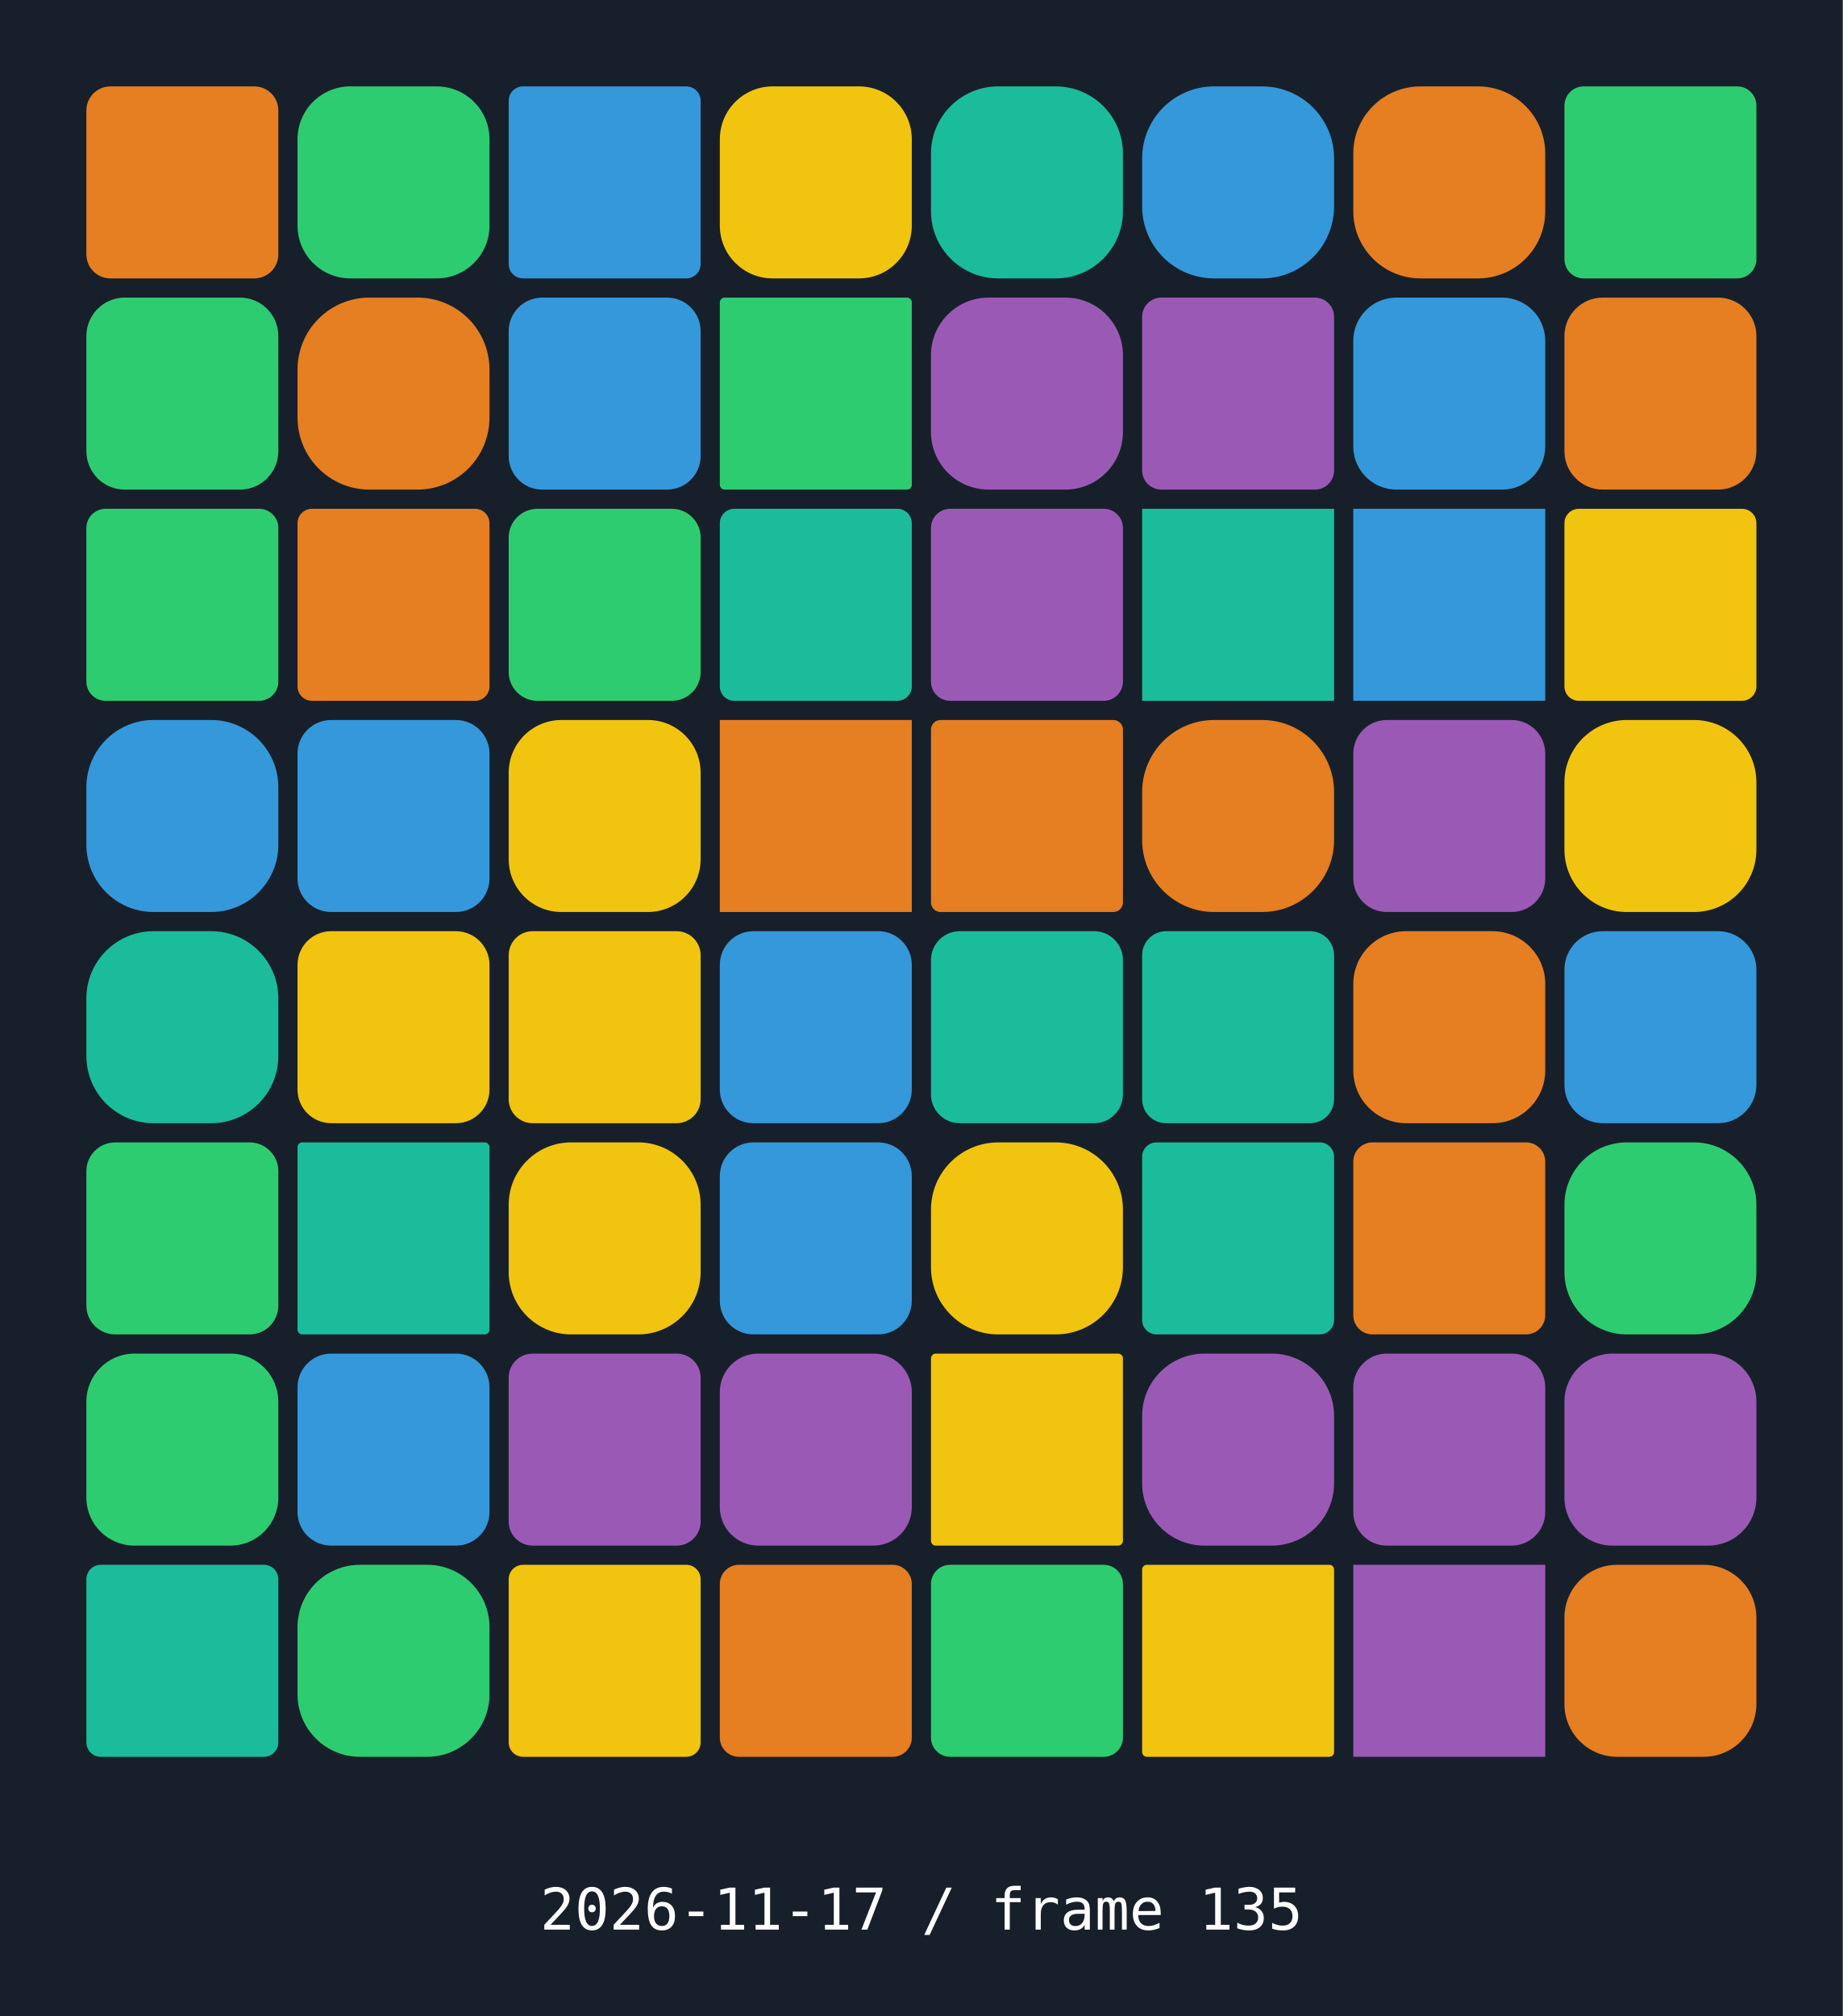
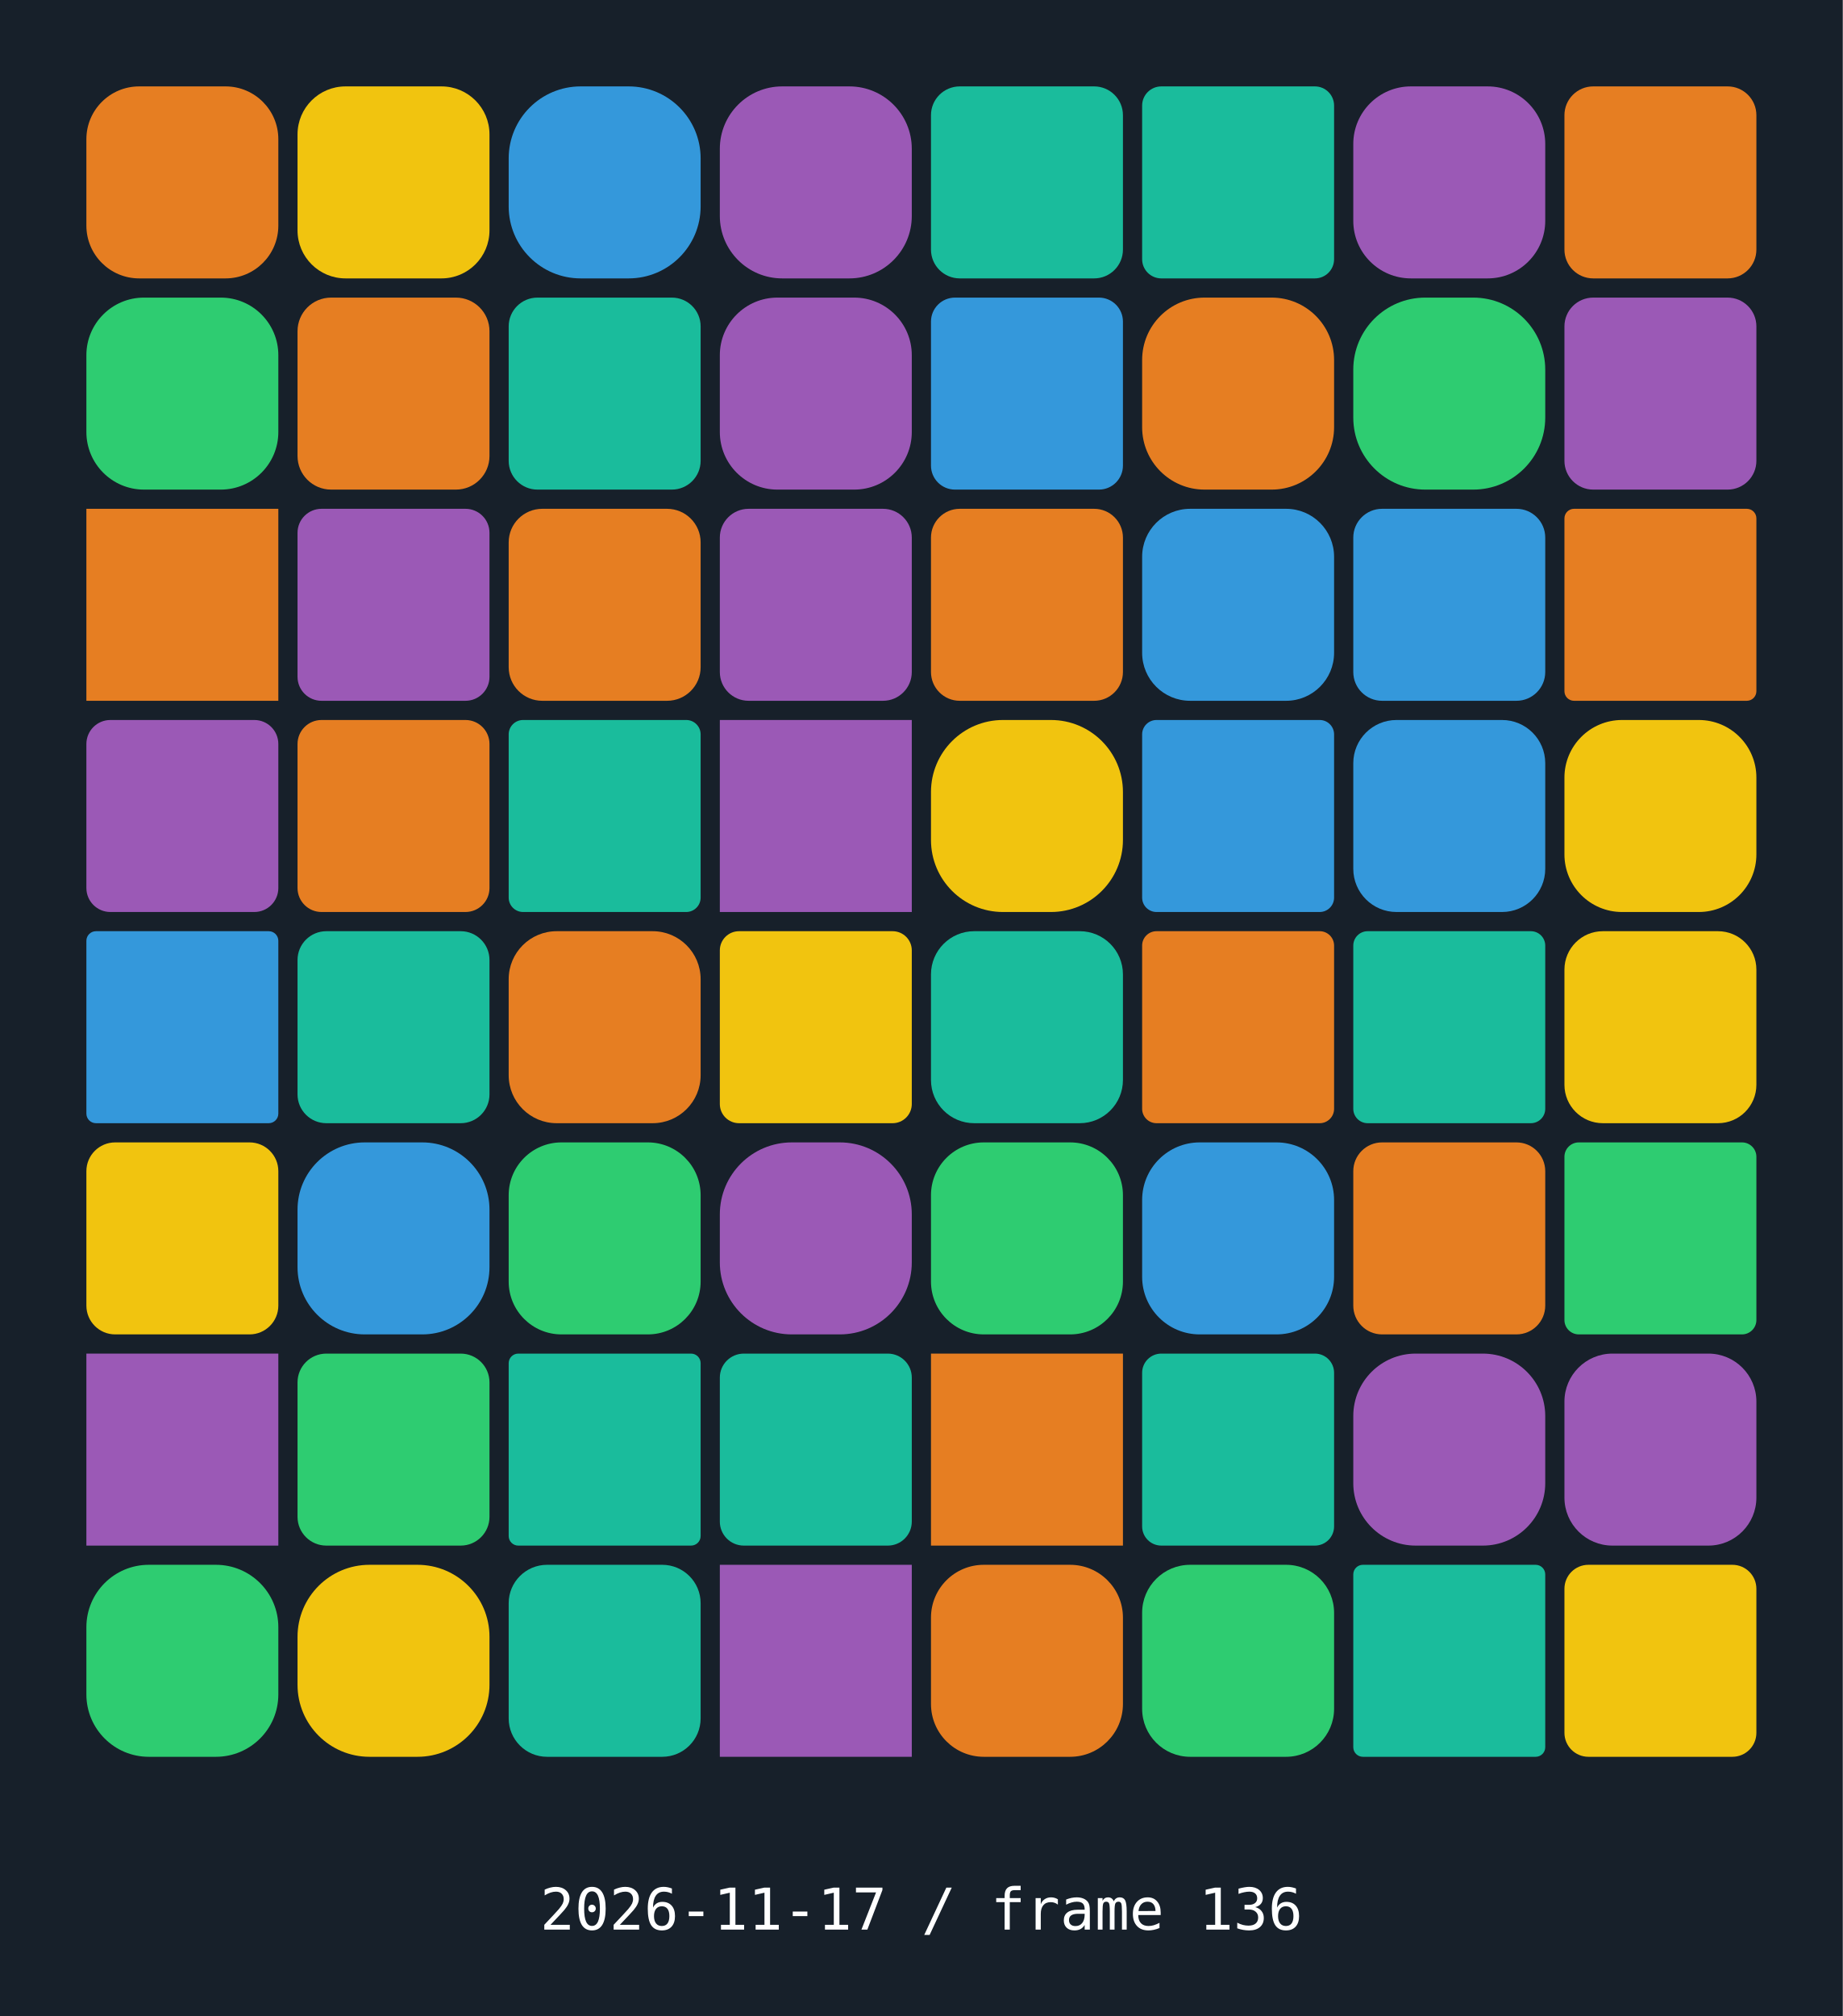
<svg xmlns="http://www.w3.org/2000/svg" width="384" height="420" viewBox="0 0 384 420">
  <rect width="384" height="420" fill="#17202a" />
-   <rect x="18" y="18" width="40" height="40" rx="5" fill="#e67e22" />
-   <rect x="62" y="18" width="40" height="40" rx="11" fill="#2ecc71" />
-   <rect x="106" y="18" width="40" height="40" rx="3" fill="#3498db" />
-   <rect x="150" y="18" width="40" height="40" rx="11" fill="#f1c40f" />
-   <rect x="194" y="18" width="40" height="40" rx="14" fill="#1abc9c" />
-   <rect x="238" y="18" width="40" height="40" rx="15" fill="#3498db" />
-   <rect x="282" y="18" width="40" height="40" rx="14" fill="#e67e22" />
-   <rect x="326" y="18" width="40" height="40" rx="4" fill="#2ecc71" />
-   <rect x="18" y="62" width="40" height="40" rx="8" fill="#2ecc71" />
-   <rect x="62" y="62" width="40" height="40" rx="15" fill="#e67e22" />
-   <rect x="106" y="62" width="40" height="40" rx="7" fill="#3498db" />
-   <rect x="150" y="62" width="40" height="40" rx="1" fill="#2ecc71" />
-   <rect x="194" y="62" width="40" height="40" rx="12" fill="#9b59b6" />
-   <rect x="238" y="62" width="40" height="40" rx="4" fill="#9b59b6" />
-   <rect x="282" y="62" width="40" height="40" rx="9" fill="#3498db" />
-   <rect x="326" y="62" width="40" height="40" rx="8" fill="#e67e22" />
-   <rect x="18" y="106" width="40" height="40" rx="4" fill="#2ecc71" />
-   <rect x="62" y="106" width="40" height="40" rx="3" fill="#e67e22" />
-   <rect x="106" y="106" width="40" height="40" rx="6" fill="#2ecc71" />
-   <rect x="150" y="106" width="40" height="40" rx="3" fill="#1abc9c" />
-   <rect x="194" y="106" width="40" height="40" rx="4" fill="#9b59b6" />
-   <rect x="238" y="106" width="40" height="40" rx="0" fill="#1abc9c" />
-   <rect x="282" y="106" width="40" height="40" rx="0" fill="#3498db" />
-   <rect x="326" y="106" width="40" height="40" rx="3" fill="#f1c40f" />
-   <rect x="18" y="150" width="40" height="40" rx="14" fill="#3498db" />
-   <rect x="62" y="150" width="40" height="40" rx="7" fill="#3498db" />
-   <rect x="106" y="150" width="40" height="40" rx="11" fill="#f1c40f" />
-   <rect x="150" y="150" width="40" height="40" rx="0" fill="#e67e22" />
-   <rect x="194" y="150" width="40" height="40" rx="2" fill="#e67e22" />
-   <rect x="238" y="150" width="40" height="40" rx="15" fill="#e67e22" />
-   <rect x="282" y="150" width="40" height="40" rx="7" fill="#9b59b6" />
-   <rect x="326" y="150" width="40" height="40" rx="13" fill="#f1c40f" />
-   <rect x="18" y="194" width="40" height="40" rx="14" fill="#1abc9c" />
-   <rect x="62" y="194" width="40" height="40" rx="7" fill="#f1c40f" />
-   <rect x="106" y="194" width="40" height="40" rx="5" fill="#f1c40f" />
-   <rect x="150" y="194" width="40" height="40" rx="7" fill="#3498db" />
-   <rect x="194" y="194" width="40" height="40" rx="6" fill="#1abc9c" />
-   <rect x="238" y="194" width="40" height="40" rx="5" fill="#1abc9c" />
-   <rect x="282" y="194" width="40" height="40" rx="11" fill="#e67e22" />
-   <rect x="326" y="194" width="40" height="40" rx="8" fill="#3498db" />
-   <rect x="18" y="238" width="40" height="40" rx="6" fill="#2ecc71" />
-   <rect x="62" y="238" width="40" height="40" rx="1" fill="#1abc9c" />
-   <rect x="106" y="238" width="40" height="40" rx="13" fill="#f1c40f" />
-   <rect x="150" y="238" width="40" height="40" rx="7" fill="#3498db" />
-   <rect x="194" y="238" width="40" height="40" rx="14" fill="#f1c40f" />
-   <rect x="238" y="238" width="40" height="40" rx="3" fill="#1abc9c" />
-   <rect x="282" y="238" width="40" height="40" rx="4" fill="#e67e22" />
-   <rect x="326" y="238" width="40" height="40" rx="13" fill="#2ecc71" />
-   <rect x="18" y="282" width="40" height="40" rx="10" fill="#2ecc71" />
-   <rect x="62" y="282" width="40" height="40" rx="7" fill="#3498db" />
-   <rect x="106" y="282" width="40" height="40" rx="5" fill="#9b59b6" />
-   <rect x="150" y="282" width="40" height="40" rx="8" fill="#9b59b6" />
-   <rect x="194" y="282" width="40" height="40" rx="1" fill="#f1c40f" />
-   <rect x="238" y="282" width="40" height="40" rx="13" fill="#9b59b6" />
-   <rect x="282" y="282" width="40" height="40" rx="7" fill="#9b59b6" />
+   <rect x="18" y="18" width="40" height="40" rx="11" fill="#e67e22" />
+   <rect x="62" y="18" width="40" height="40" rx="10" fill="#f1c40f" />
+   <rect x="106" y="18" width="40" height="40" rx="15" fill="#3498db" />
+   <rect x="150" y="18" width="40" height="40" rx="13" fill="#9b59b6" />
+   <rect x="194" y="18" width="40" height="40" rx="6" fill="#1abc9c" />
+   <rect x="238" y="18" width="40" height="40" rx="4" fill="#1abc9c" />
+   <rect x="282" y="18" width="40" height="40" rx="12" fill="#9b59b6" />
+   <rect x="326" y="18" width="40" height="40" rx="6" fill="#e67e22" />
+   <rect x="18" y="62" width="40" height="40" rx="12" fill="#2ecc71" />
+   <rect x="62" y="62" width="40" height="40" rx="7" fill="#e67e22" />
+   <rect x="106" y="62" width="40" height="40" rx="6" fill="#1abc9c" />
+   <rect x="150" y="62" width="40" height="40" rx="12" fill="#9b59b6" />
+   <rect x="194" y="62" width="40" height="40" rx="5" fill="#3498db" />
+   <rect x="238" y="62" width="40" height="40" rx="13" fill="#e67e22" />
+   <rect x="282" y="62" width="40" height="40" rx="15" fill="#2ecc71" />
+   <rect x="326" y="62" width="40" height="40" rx="6" fill="#9b59b6" />
+   <rect x="18" y="106" width="40" height="40" rx="0" fill="#e67e22" />
+   <rect x="62" y="106" width="40" height="40" rx="5" fill="#9b59b6" />
+   <rect x="106" y="106" width="40" height="40" rx="7" fill="#e67e22" />
+   <rect x="150" y="106" width="40" height="40" rx="6" fill="#9b59b6" />
+   <rect x="194" y="106" width="40" height="40" rx="6" fill="#e67e22" />
+   <rect x="238" y="106" width="40" height="40" rx="10" fill="#3498db" />
+   <rect x="282" y="106" width="40" height="40" rx="6" fill="#3498db" />
+   <rect x="326" y="106" width="40" height="40" rx="2" fill="#e67e22" />
+   <rect x="18" y="150" width="40" height="40" rx="5" fill="#9b59b6" />
+   <rect x="62" y="150" width="40" height="40" rx="5" fill="#e67e22" />
+   <rect x="106" y="150" width="40" height="40" rx="3" fill="#1abc9c" />
+   <rect x="150" y="150" width="40" height="40" rx="0" fill="#9b59b6" />
+   <rect x="194" y="150" width="40" height="40" rx="15" fill="#f1c40f" />
+   <rect x="238" y="150" width="40" height="40" rx="3" fill="#3498db" />
+   <rect x="282" y="150" width="40" height="40" rx="9" fill="#3498db" />
+   <rect x="326" y="150" width="40" height="40" rx="12" fill="#f1c40f" />
+   <rect x="18" y="194" width="40" height="40" rx="2" fill="#3498db" />
+   <rect x="62" y="194" width="40" height="40" rx="6" fill="#1abc9c" />
+   <rect x="106" y="194" width="40" height="40" rx="10" fill="#e67e22" />
+   <rect x="150" y="194" width="40" height="40" rx="4" fill="#f1c40f" />
+   <rect x="194" y="194" width="40" height="40" rx="9" fill="#1abc9c" />
+   <rect x="238" y="194" width="40" height="40" rx="3" fill="#e67e22" />
+   <rect x="282" y="194" width="40" height="40" rx="3" fill="#1abc9c" />
+   <rect x="326" y="194" width="40" height="40" rx="8" fill="#f1c40f" />
+   <rect x="18" y="238" width="40" height="40" rx="6" fill="#f1c40f" />
+   <rect x="62" y="238" width="40" height="40" rx="14" fill="#3498db" />
+   <rect x="106" y="238" width="40" height="40" rx="11" fill="#2ecc71" />
+   <rect x="150" y="238" width="40" height="40" rx="15" fill="#9b59b6" />
+   <rect x="194" y="238" width="40" height="40" rx="11" fill="#2ecc71" />
+   <rect x="238" y="238" width="40" height="40" rx="12" fill="#3498db" />
+   <rect x="282" y="238" width="40" height="40" rx="6" fill="#e67e22" />
+   <rect x="326" y="238" width="40" height="40" rx="3" fill="#2ecc71" />
+   <rect x="18" y="282" width="40" height="40" rx="0" fill="#9b59b6" />
+   <rect x="62" y="282" width="40" height="40" rx="6" fill="#2ecc71" />
+   <rect x="106" y="282" width="40" height="40" rx="2" fill="#1abc9c" />
+   <rect x="150" y="282" width="40" height="40" rx="5" fill="#1abc9c" />
+   <rect x="194" y="282" width="40" height="40" rx="0" fill="#e67e22" />
+   <rect x="238" y="282" width="40" height="40" rx="4" fill="#1abc9c" />
+   <rect x="282" y="282" width="40" height="40" rx="13" fill="#9b59b6" />
  <rect x="326" y="282" width="40" height="40" rx="10" fill="#9b59b6" />
-   <rect x="18" y="326" width="40" height="40" rx="3" fill="#1abc9c" />
-   <rect x="62" y="326" width="40" height="40" rx="13" fill="#2ecc71" />
-   <rect x="106" y="326" width="40" height="40" rx="3" fill="#f1c40f" />
-   <rect x="150" y="326" width="40" height="40" rx="4" fill="#e67e22" />
-   <rect x="194" y="326" width="40" height="40" rx="4" fill="#2ecc71" />
-   <rect x="238" y="326" width="40" height="40" rx="1" fill="#f1c40f" />
-   <rect x="282" y="326" width="40" height="40" rx="0" fill="#9b59b6" />
-   <rect x="326" y="326" width="40" height="40" rx="11" fill="#e67e22" />
-   <text x="192" y="402" text-anchor="middle" fill="#ffffff" font-family="monospace">2026-11-17 / frame 135</text>
+   <rect x="18" y="326" width="40" height="40" rx="13" fill="#2ecc71" />
+   <rect x="62" y="326" width="40" height="40" rx="15" fill="#f1c40f" />
+   <rect x="106" y="326" width="40" height="40" rx="8" fill="#1abc9c" />
+   <rect x="150" y="326" width="40" height="40" rx="0" fill="#9b59b6" />
+   <rect x="194" y="326" width="40" height="40" rx="11" fill="#e67e22" />
+   <rect x="238" y="326" width="40" height="40" rx="10" fill="#2ecc71" />
+   <rect x="282" y="326" width="40" height="40" rx="2" fill="#1abc9c" />
+   <rect x="326" y="326" width="40" height="40" rx="5" fill="#f1c40f" />
+   <text x="192" y="402" text-anchor="middle" fill="#ffffff" font-family="monospace">2026-11-17 / frame 136</text>
</svg>
